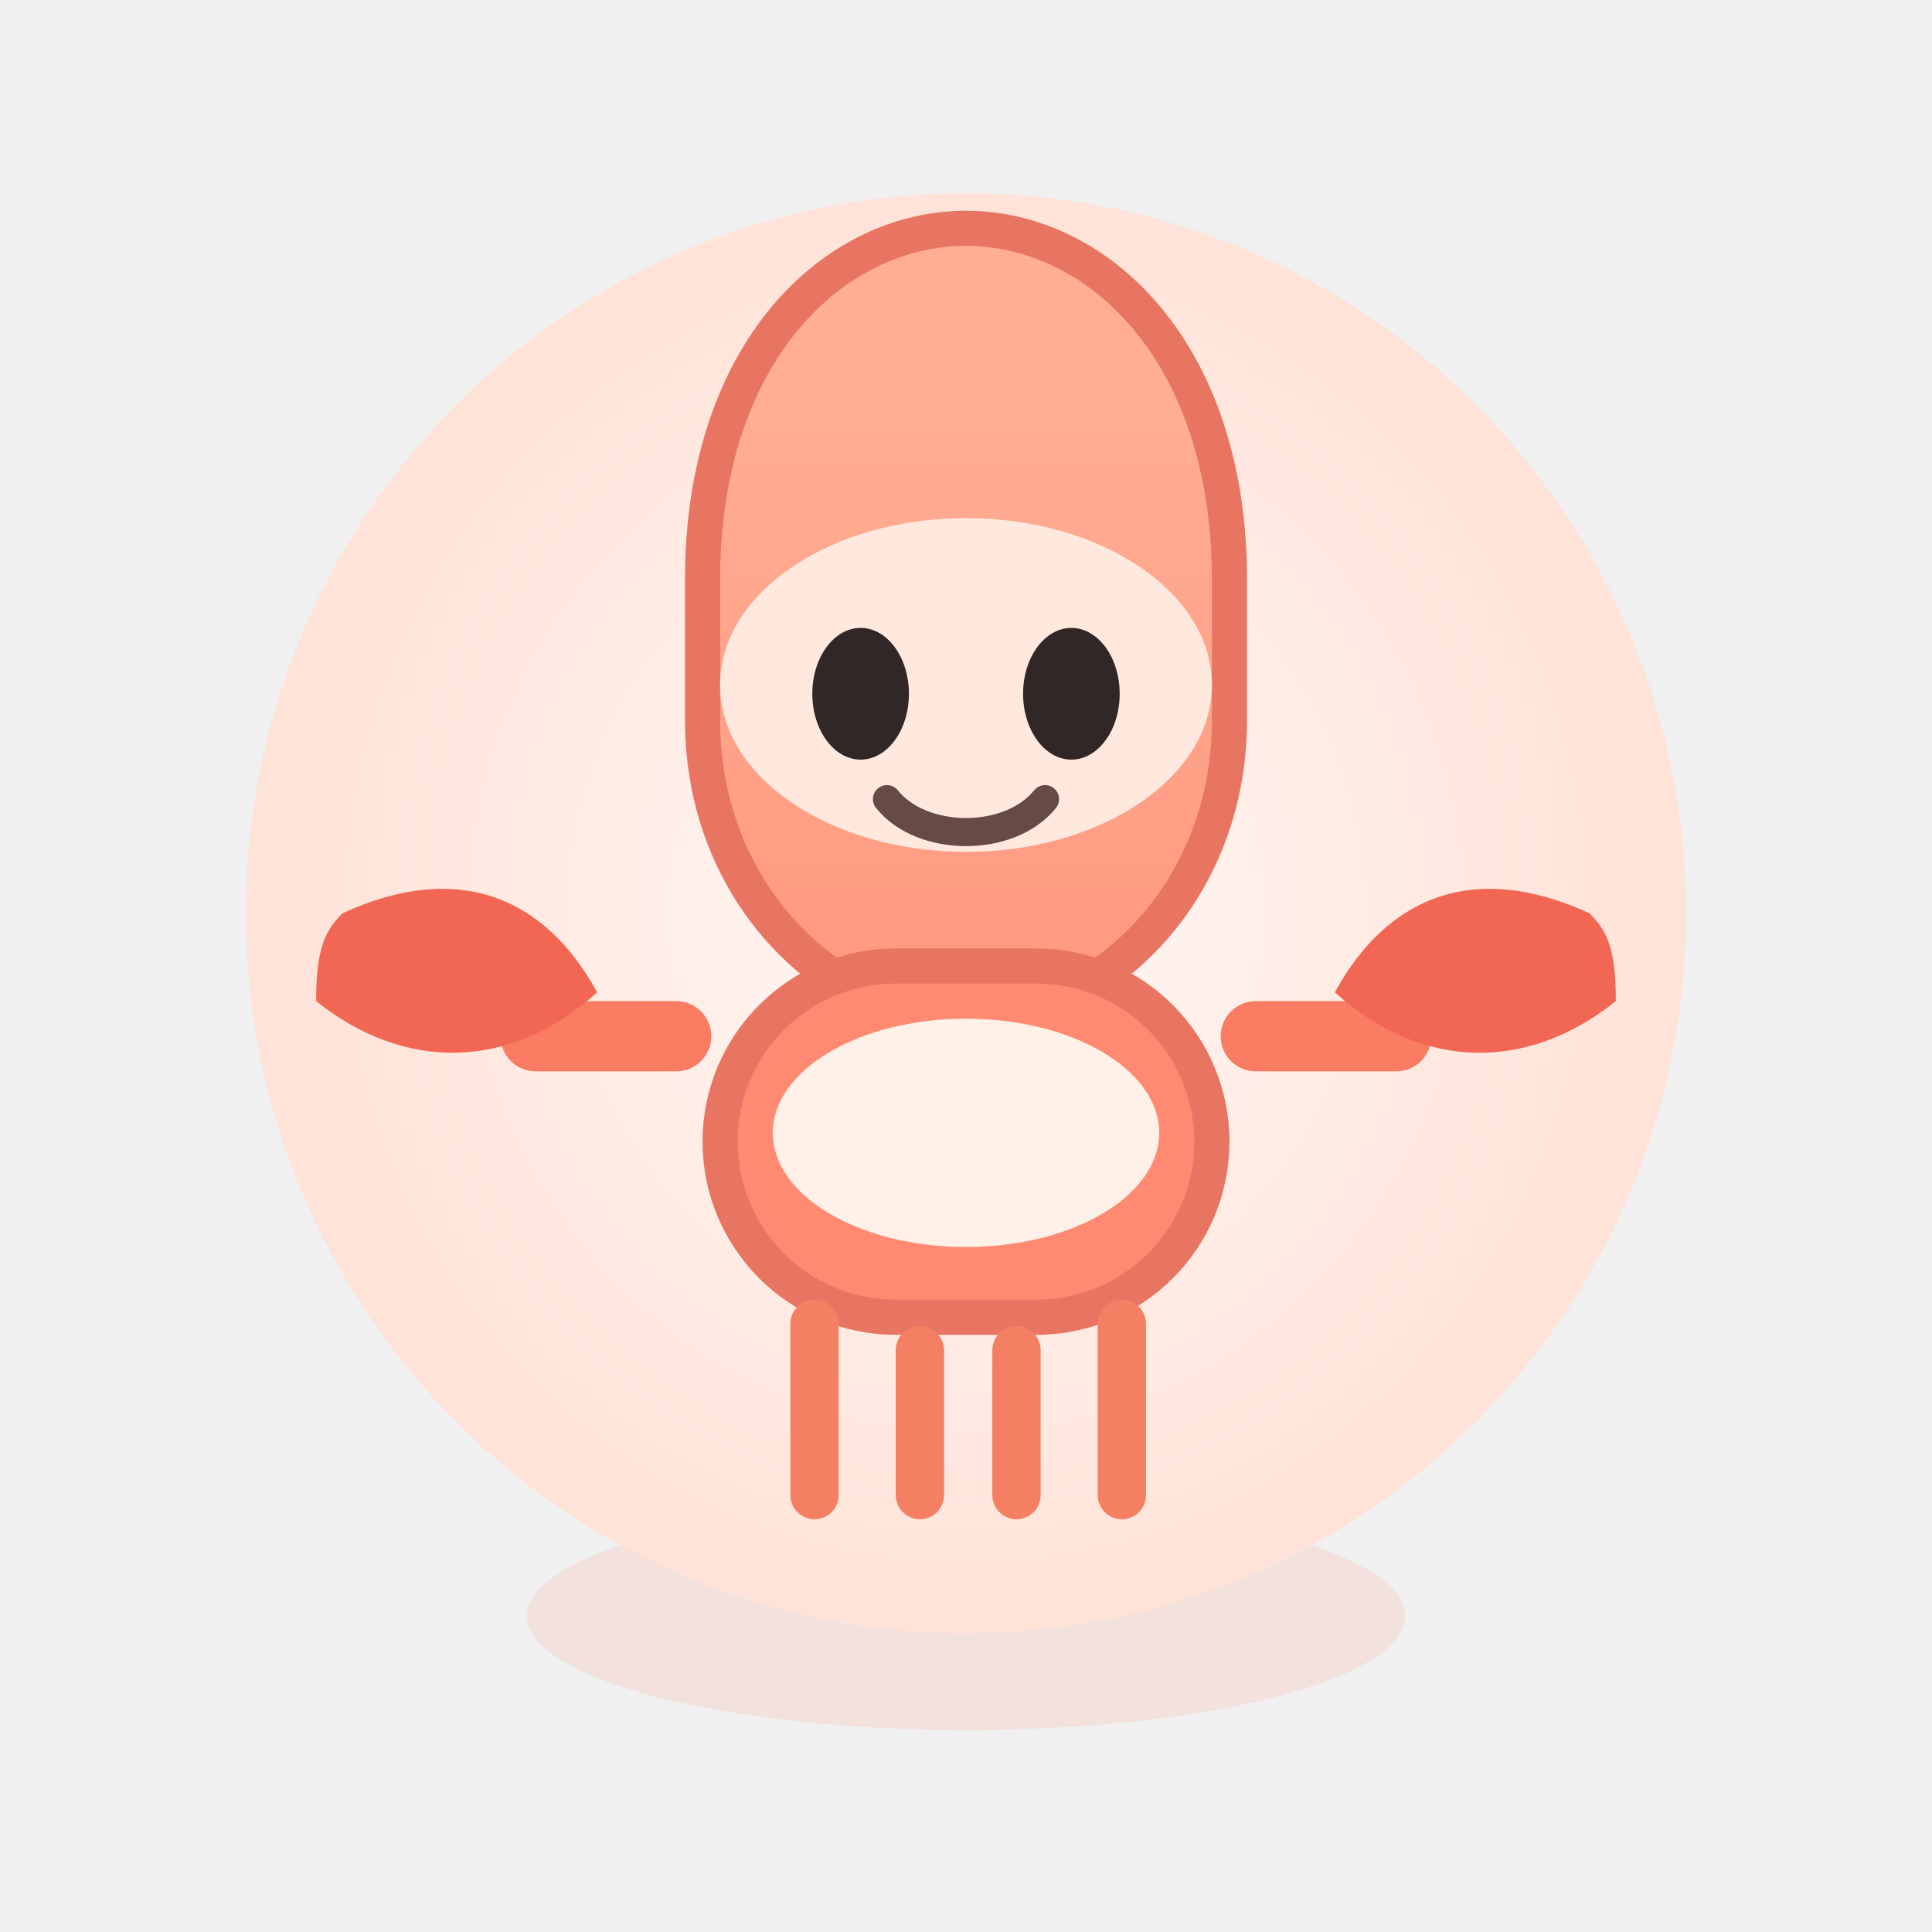
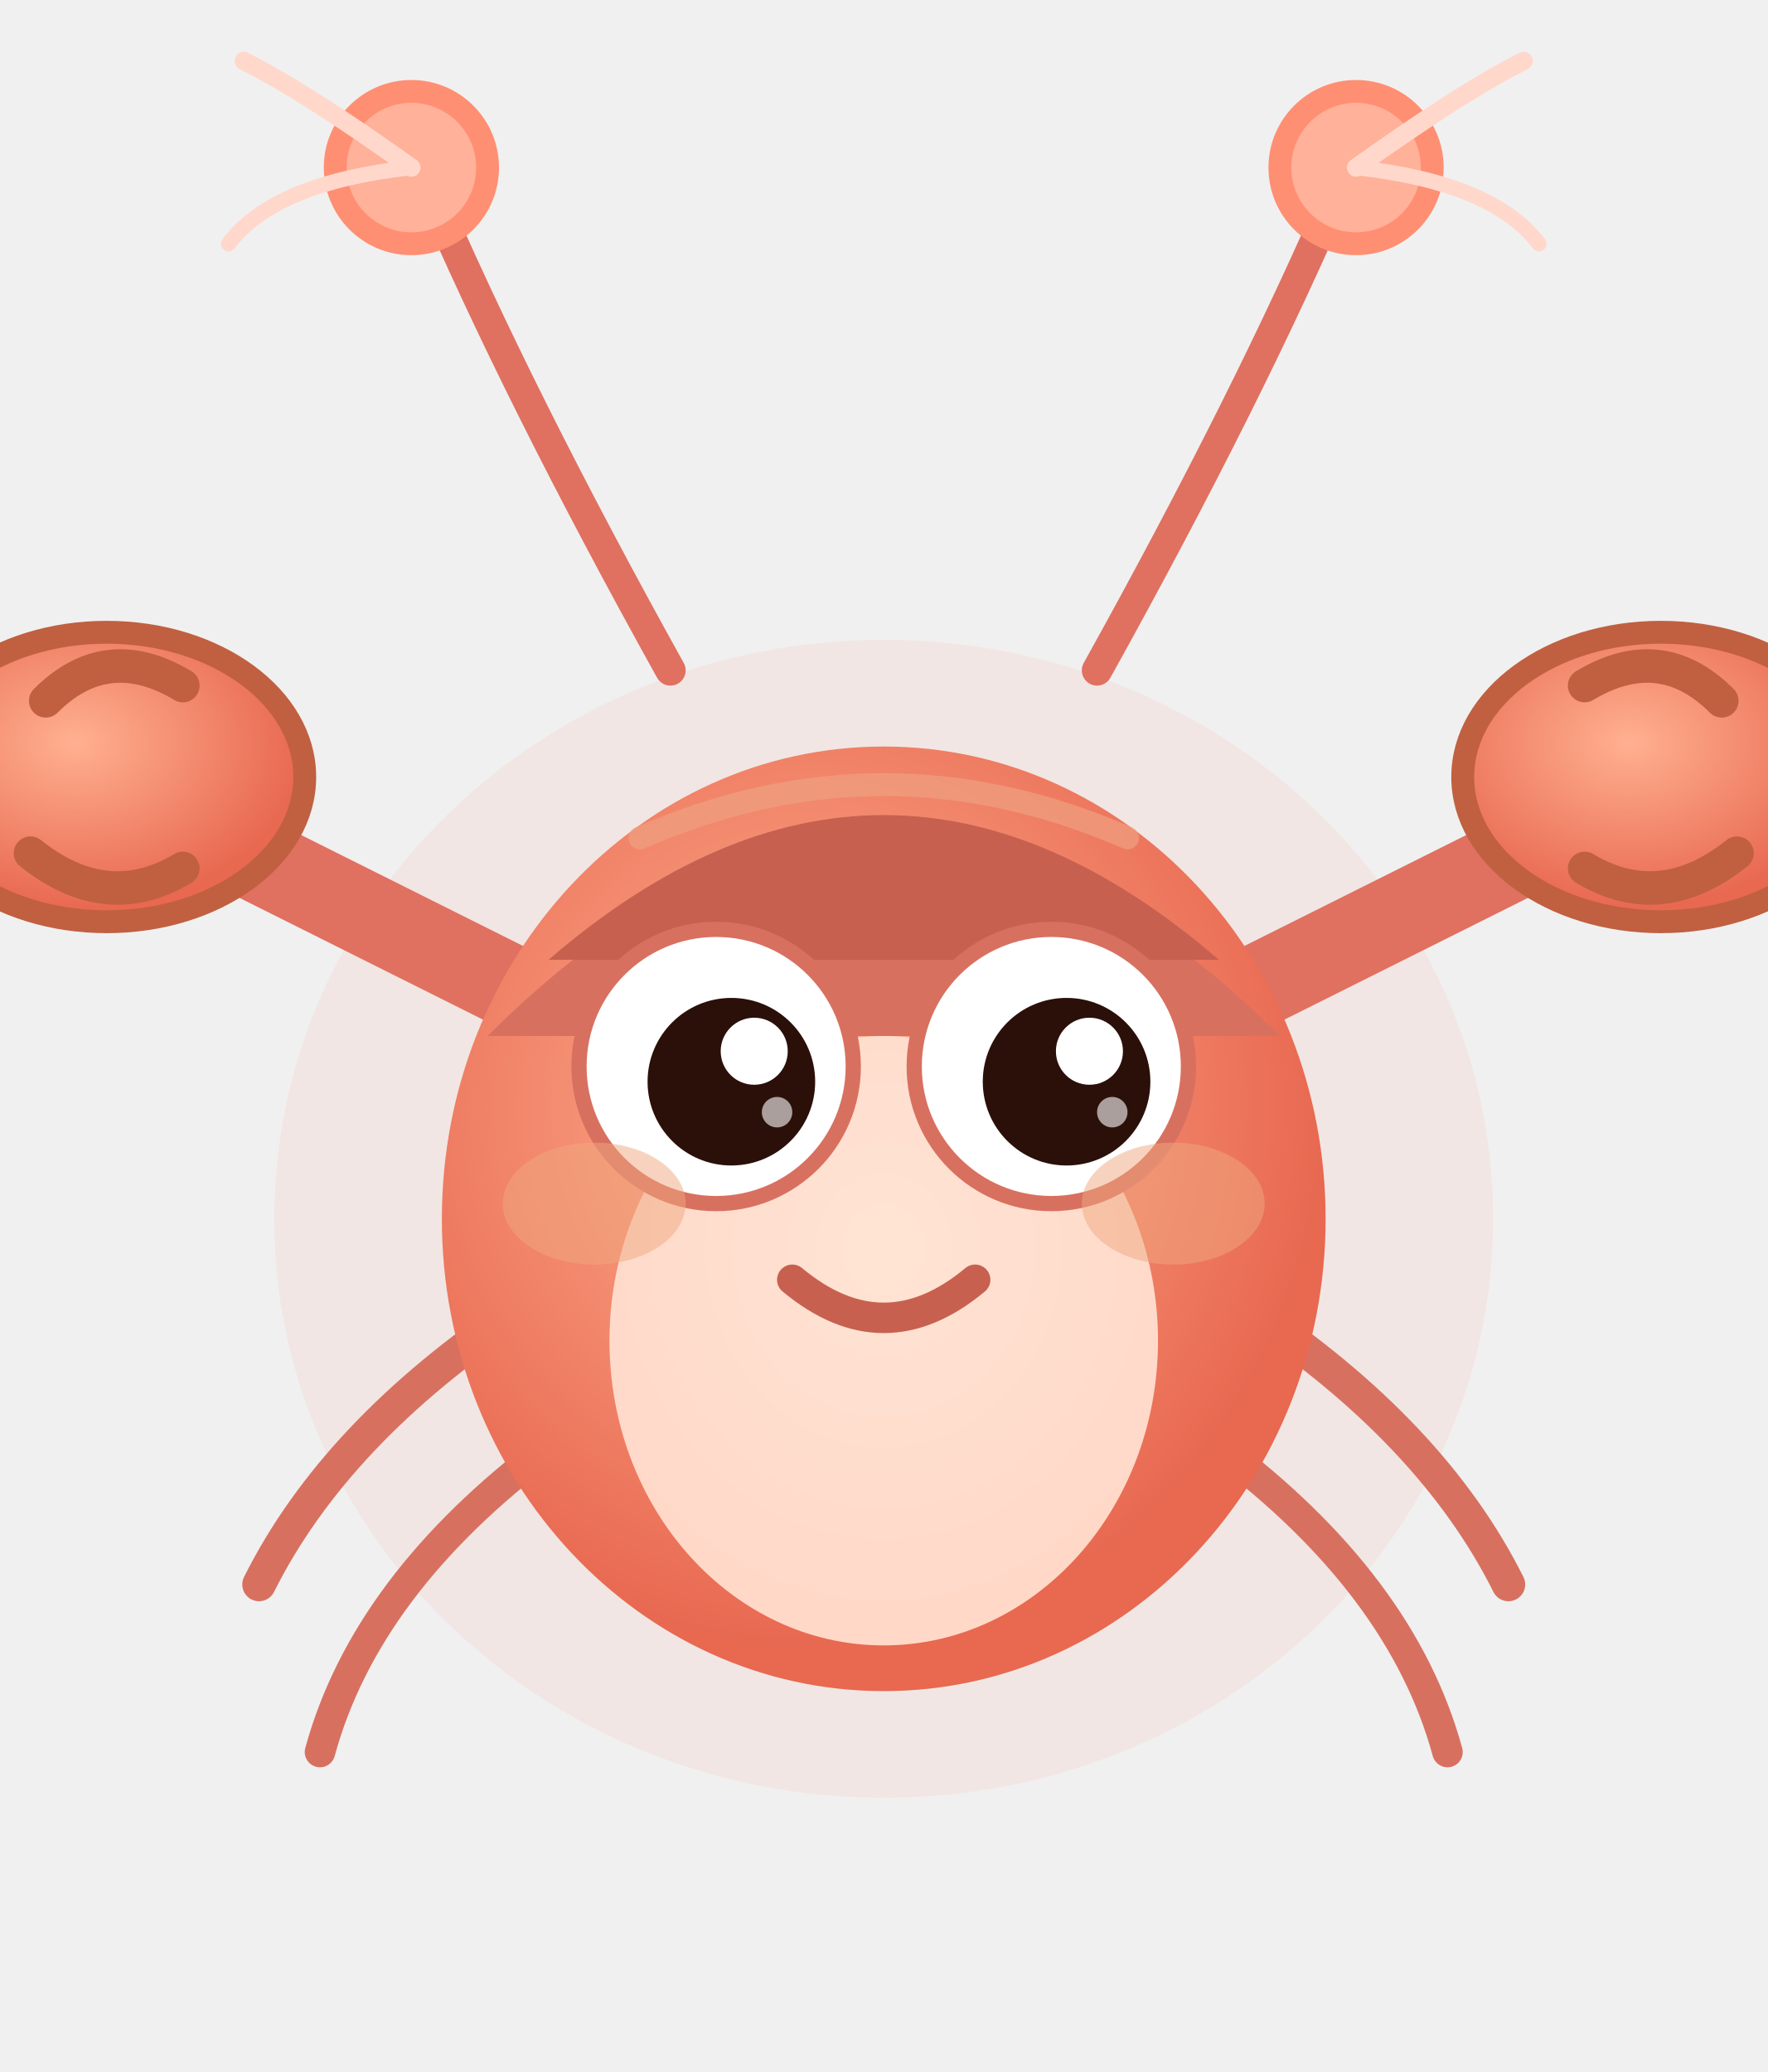
- <svg xmlns="http://www.w3.org/2000/svg" width="220" height="220" viewBox="0 0 220 220" fill="none">
+ <svg width="116" height="136" viewBox="0 0 116 136">
  <defs>
-     <radialGradient id="g1" cx="0" cy="0" r="1" gradientUnits="userSpaceOnUse" gradientTransform="translate(110 104) rotate(90) scale(84 80)">
-       <stop stop-color="#FFF8F4" />
-       <stop offset="1" stop-color="#FFE2D8" />
+     <radialGradient id="cg-body" cx="42%" cy="38%" r="58%">
+       <stop offset="0%" stop-color="#FFB090" />
+       <stop offset="100%" stop-color="#E86850" />
    </radialGradient>
-     <linearGradient id="shell" x1="110" y1="44" x2="110" y2="176" gradientUnits="userSpaceOnUse">
-       <stop stop-color="#FFAE94" />
-       <stop offset="1" stop-color="#FF866E" />
-     </linearGradient>
+     <radialGradient id="cg-belly" cx="50%" cy="35%" r="60%">
+       <stop offset="0%" stop-color="#FFE4D4" />
+       <stop offset="100%" stop-color="#FFD8C8" />
+     </radialGradient>
  </defs>
-   <ellipse cx="110" cy="184" rx="50" ry="13" fill="#F6B29A" fill-opacity=".24" />
-   <circle cx="110" cy="104" r="82" fill="url(#g1)" />
-   <path d="M91 46L100 34L108 48" stroke="#FFC9B0" stroke-width="6" stroke-linecap="round" />
-   <path d="M129 46L120 34L112 48" stroke="#FFC9B0" stroke-width="6" stroke-linecap="round" />
-   <path d="M80 66C80 40 95 26 110 26C125 26 140 40 140 66V82C140 102 125 116 110 116C95 116 80 102 80 82V66Z" fill="url(#shell)" stroke="#E87561" stroke-width="4" />
-   <ellipse cx="110" cy="78" rx="28" ry="19" fill="#FFE8DE" />
-   <rect x="82" y="110" width="56" height="40" rx="20" fill="#FF8A71" stroke="#E87561" stroke-width="4" />
-   <ellipse cx="110" cy="129" rx="22" ry="13" fill="#FFF0E8" />
-   <rect x="57" y="114" width="24" height="8" rx="4" fill="#F97C63" />
-   <rect x="139" y="114" width="24" height="8" rx="4" fill="#F97C63" />
-   <path d="M39 104C52 98 62 102 68 113C58 122 46 122 36 114C36 108 37 106 39 104Z" fill="#F16754" />
-   <path d="M181 104C168 98 158 102 152 113C162 122 174 122 184 114C184 108 183 106 181 104Z" fill="#F16754" />
-   <rect x="90" y="148" width="5.5" height="25" rx="2.75" fill="#F57F62" />
-   <rect x="102" y="151" width="5.5" height="22" rx="2.75" fill="#F57F62" />
-   <rect x="113" y="151" width="5.5" height="22" rx="2.75" fill="#F57F62" />
-   <rect x="125" y="148" width="5.5" height="25" rx="2.75" fill="#F57F62" />
-   <ellipse cx="98" cy="79" rx="5.5" ry="7.5" fill="#312727" />
-   <ellipse cx="122" cy="79" rx="5.5" ry="7.5" fill="#312727" />
-   <path d="M101 91C105 96 115 96 119 91" stroke="#674946" stroke-width="3.2" stroke-linecap="round" />
+   <ellipse cx="58" cy="80" rx="40" ry="38" fill="#FF8F73" opacity=".1" />
+   <path d="M44 44 Q34 26 28 12" stroke="#E07060" stroke-width="2" fill="none" stroke-linecap="round" />
+   <path d="M72 44 Q82 26 88 12" stroke="#E07060" stroke-width="2" fill="none" stroke-linecap="round" />
+   <circle cx="27" cy="11" r="5" fill="#FFB199" stroke="#FF8F73" stroke-width="1.5" />
+   <circle cx="89" cy="11" r="5" fill="#FFB199" stroke="#FF8F73" stroke-width="1.5" />
+   <path d="M27 11 Q20 6 16 4" stroke="#FFD8CB" stroke-width="1.2" fill="none" stroke-linecap="round" />
+   <path d="M27 11 Q18 12 15 16" stroke="#FFD8CB" stroke-width="1" fill="none" stroke-linecap="round" />
+   <path d="M89 11 Q96 6 100 4" stroke="#FFD8CB" stroke-width="1.2" fill="none" stroke-linecap="round" />
+   <path d="M89 11 Q98 12 101 16" stroke="#FFD8CB" stroke-width="1" fill="none" stroke-linecap="round" />
+   <path d="M34 86 Q22 94 17 104" stroke="#D87060" stroke-width="2.2" fill="none" stroke-linecap="round" />
+   <path d="M36 95 Q24 104 21 115" stroke="#D87060" stroke-width="2" fill="none" stroke-linecap="round" />
+   <path d="M82 86 Q94 94 99 104" stroke="#D87060" stroke-width="2.2" fill="none" stroke-linecap="round" />
+   <path d="M80 95 Q92 104 95 115" stroke="#D87060" stroke-width="2" fill="none" stroke-linecap="round" />
+   <path d="M34 65 Q18 57 10 53" stroke="#E07060" stroke-width="5.5" fill="none" stroke-linecap="round" />
+   <ellipse cx="7" cy="51" rx="13" ry="9.5" fill="url(#cg-body)" stroke="#C06040" stroke-width="1.5" />
+   <path d="M3 46 Q7 42 12 45" stroke="#C06040" stroke-width="2.2" fill="none" stroke-linecap="round" />
+   <path d="M2 56 Q7 60 12 57" stroke="#C06040" stroke-width="2.2" fill="none" stroke-linecap="round" />
+   <path d="M82 65 Q98 57 106 53" stroke="#E07060" stroke-width="5.5" fill="none" stroke-linecap="round" />
+   <ellipse cx="109" cy="51" rx="13" ry="9.5" fill="url(#cg-body)" stroke="#C06040" stroke-width="1.5" />
+   <path d="M113 46 Q109 42 104 45" stroke="#C06040" stroke-width="2.2" fill="none" stroke-linecap="round" />
+   <path d="M114 56 Q109 60 104 57" stroke="#C06040" stroke-width="2.2" fill="none" stroke-linecap="round" />
+   <ellipse cx="58" cy="80" rx="29" ry="31" fill="url(#cg-body)" />
+   <ellipse cx="58" cy="88" rx="18" ry="20" fill="url(#cg-belly)" />
+   <path d="M32 68 Q58 42 84 68" fill="#D87060" stroke="none" />
+   <path d="M36 63 Q58 44 80 63" fill="#C86050" stroke="none" />
+   <path d="M42 55 Q58 48 74 55" stroke="#F0A080" stroke-width="1.5" fill="none" opacity=".7" stroke-linecap="round" />
+   <circle cx="47" cy="70" r="9" fill="white" stroke="#D87060" stroke-width="1" />
+   <circle cx="69" cy="70" r="9" fill="white" stroke="#D87060" stroke-width="1" />
+   <circle cx="48" cy="71" r="5.5" fill="#2A1008" />
+   <circle cx="70" cy="71" r="5.5" fill="#2A1008" />
+   <circle cx="49.5" cy="69" r="2.2" fill="white" />
+   <circle cx="71.5" cy="69" r="2.2" fill="white" />
+   <circle cx="51" cy="73" r="1" fill="white" opacity=".6" />
+   <circle cx="73" cy="73" r="1" fill="white" opacity=".6" />
+   <ellipse cx="39" cy="79" rx="6" ry="4" fill="#F0A880" opacity=".5" />
+   <ellipse cx="77" cy="79" rx="6" ry="4" fill="#F0A880" opacity=".5" />
+   <path d="M52 84 Q58 89 64 84" stroke="#C86050" stroke-width="2" fill="none" stroke-linecap="round" />
</svg>
